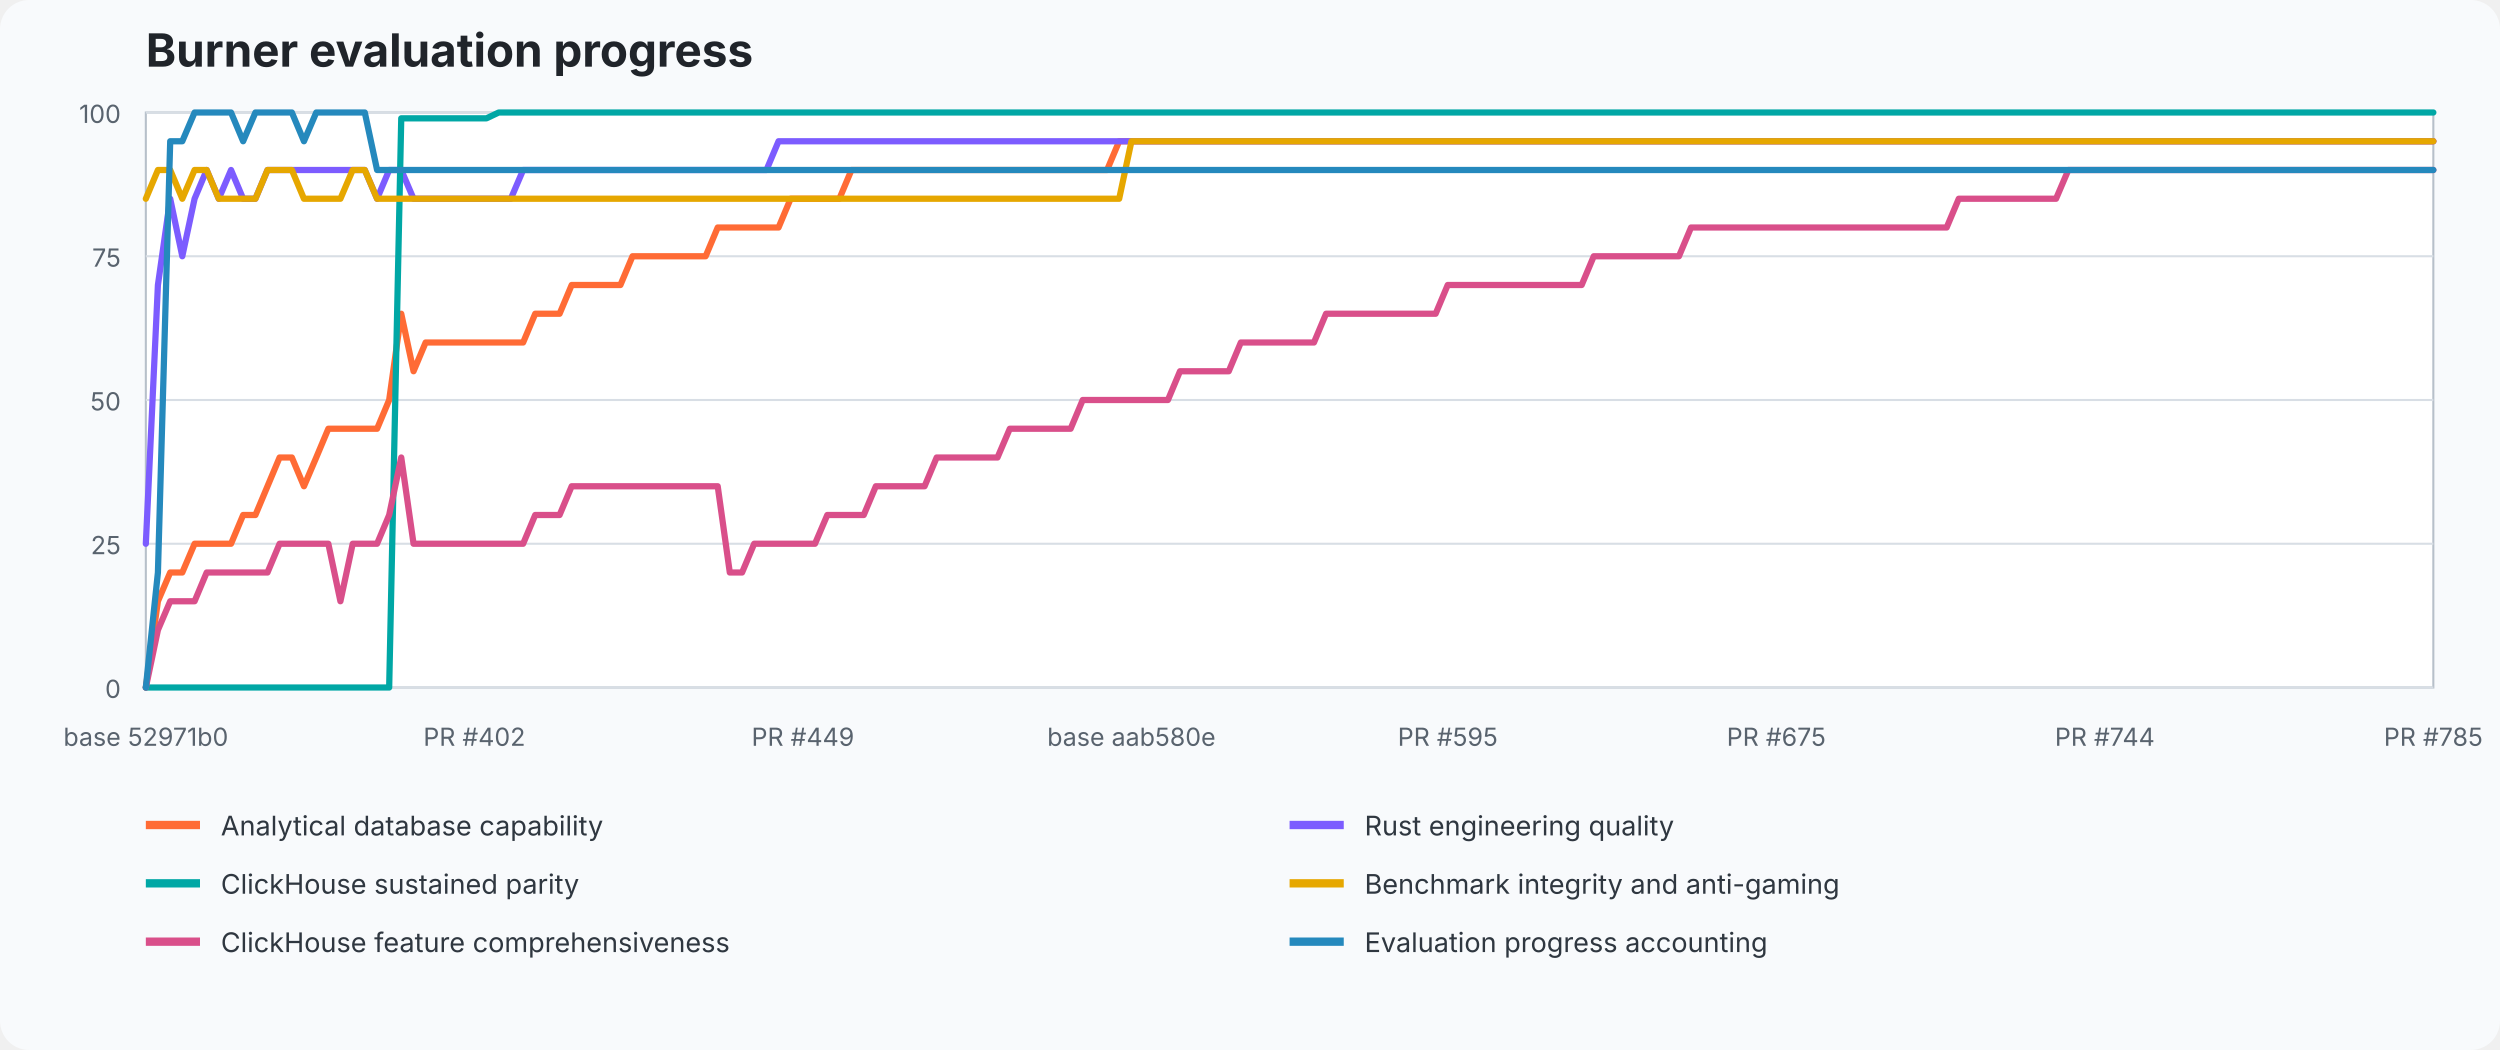
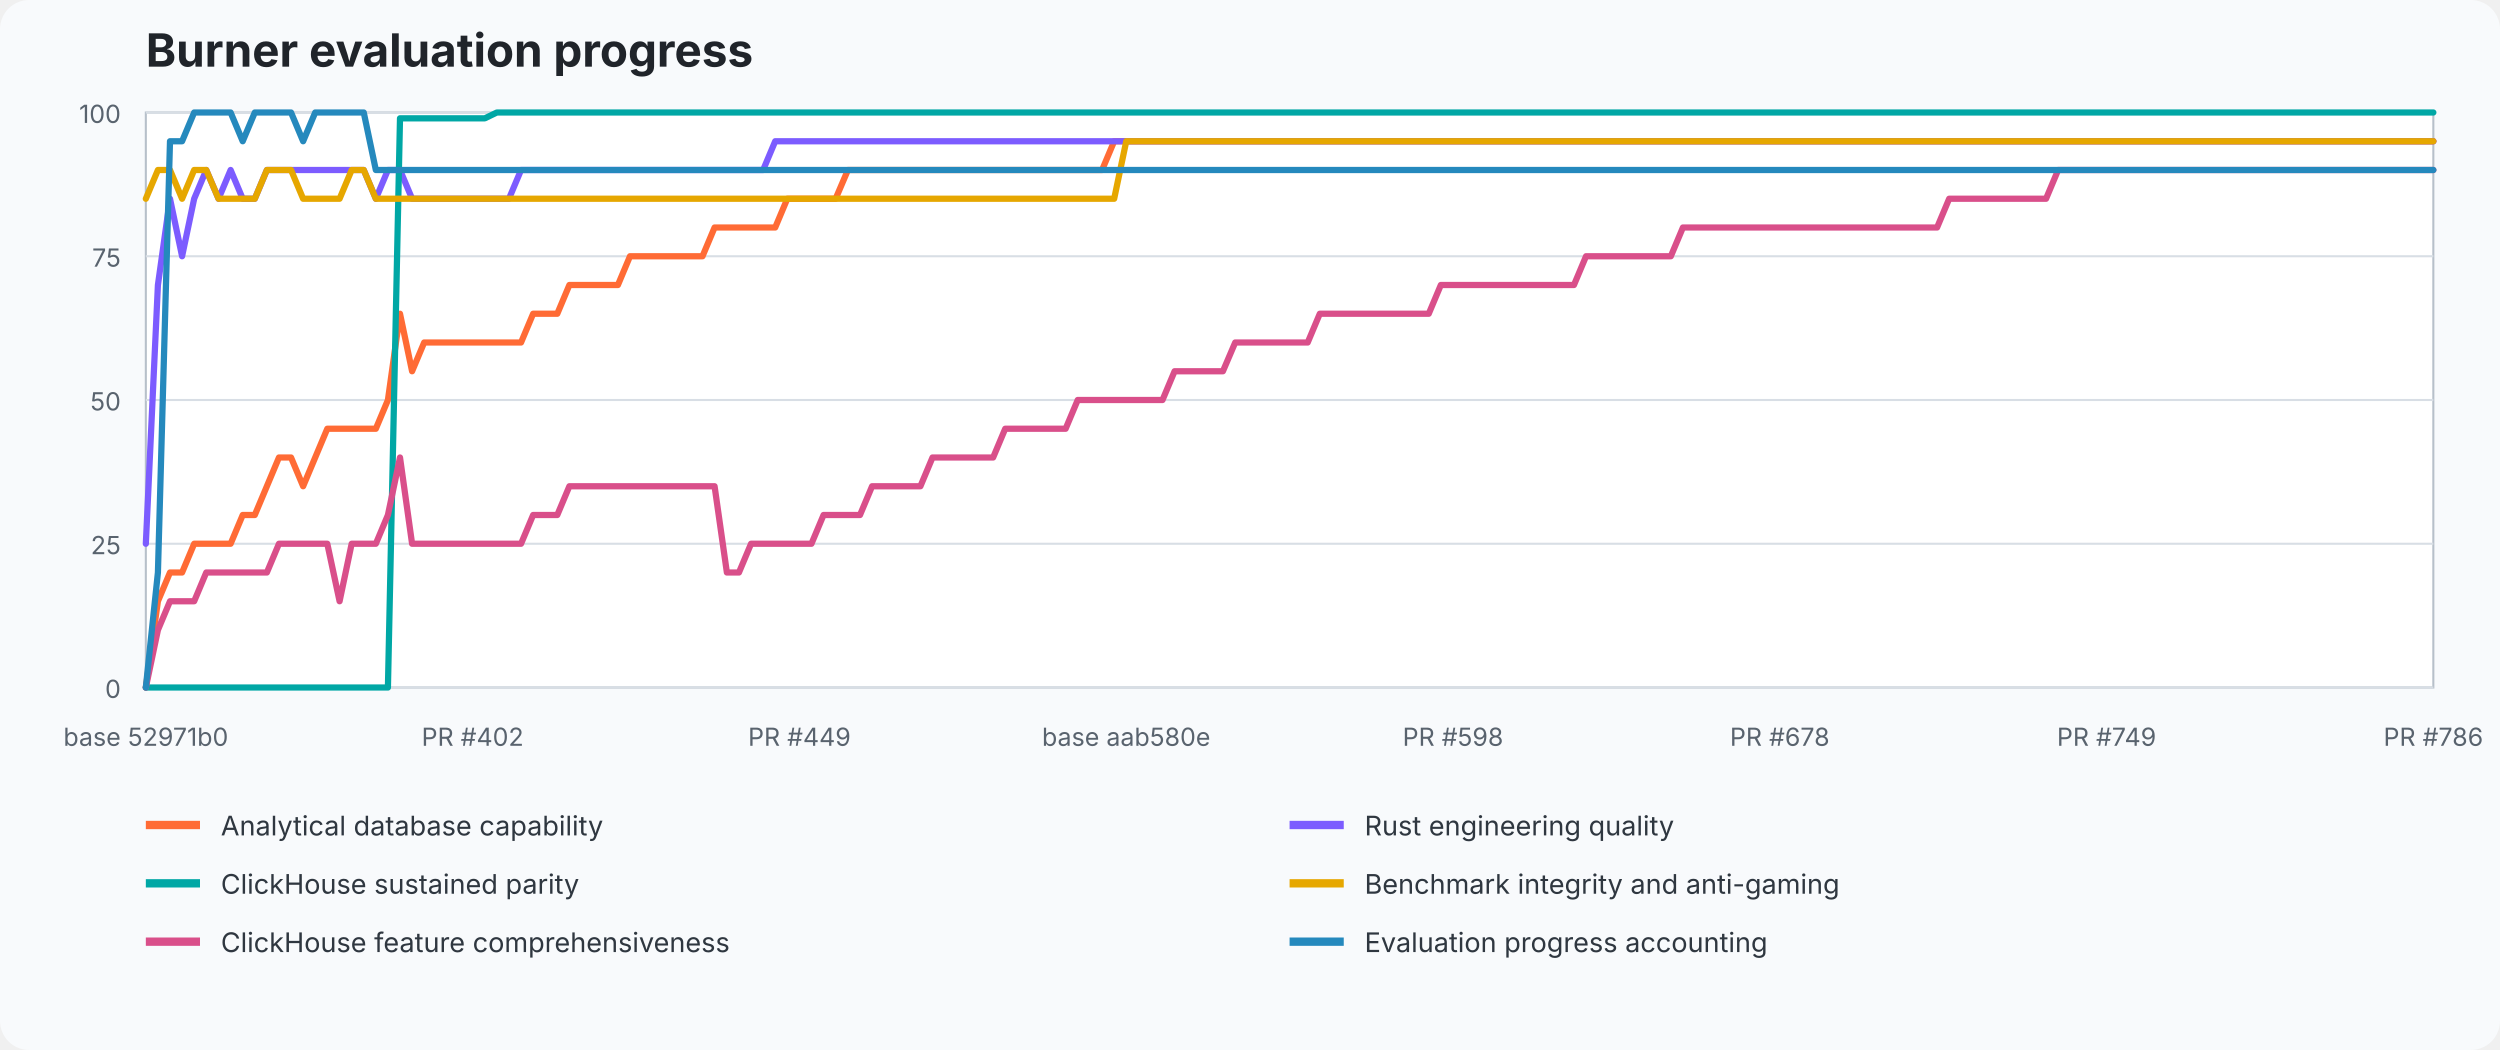
<svg xmlns="http://www.w3.org/2000/svg" width="1200" height="504" viewBox="0 0 1200 504" role="img" aria-labelledby="title desc">
  <style>text{font-family:ui-sans-serif,system-ui,-apple-system,BlinkMacSystemFont,"Segoe UI",sans-serif}.title{font-size:22px;font-weight:700;fill:#20242a}.axis{font-size:12px;fill:#59636e}.legend{font-size:13px;fill:#2f3740}.grid{stroke:#d8dee5;stroke-width:1}.plot{fill:#fff;stroke:#b7c0ca}</style>
  <rect width="100%" height="100%" fill="#f8fafc" rx="14" />
  <text x="70" y="32" class="title">Burner evaluation progress</text>
  <rect x="70" y="54" width="1098" height="276" class="plot" />
  <line x1="70" y1="330" x2="1168" y2="330" class="grid" />
  <text x="58" y="335" text-anchor="end" class="axis">0</text>
  <line x1="70" y1="261" x2="1168" y2="261" class="grid" />
  <text x="58" y="266" text-anchor="end" class="axis">25</text>
  <line x1="70" y1="192" x2="1168" y2="192" class="grid" />
  <text x="58" y="197" text-anchor="end" class="axis">50</text>
  <line x1="70" y1="123" x2="1168" y2="123" class="grid" />
  <text x="58" y="128" text-anchor="end" class="axis">75</text>
  <line x1="70" y1="54" x2="1168" y2="54" class="grid" />
  <text x="58" y="59" text-anchor="end" class="axis">100</text>
-   <polyline points="70.0,330.0 75.8,288.6 81.7,274.8 87.5,274.8 93.4,261.0 99.2,261.0 105.0,261.0 110.9,261.0 116.7,247.2 122.6,247.2 128.4,233.4 134.2,219.6 140.1,219.6 145.9,233.4 151.8,219.6 157.6,205.8 163.4,205.8 169.3,205.8 175.1,205.8 181.0,205.8 186.8,192.0 192.6,150.6 198.5,178.2 204.3,164.4 210.2,164.4 216.0,164.4 221.9,164.4 227.7,164.4 233.5,164.4 239.4,164.4 245.2,164.4 251.1,164.4 256.9,150.6 262.7,150.6 268.6,150.6 274.4,136.8 280.3,136.8 286.1,136.8 291.9,136.8 297.8,136.8 303.6,123.0 309.5,123.0 315.3,123.0 321.1,123.0 327.0,123.0 332.8,123.0 338.7,123.0 344.5,109.2 350.3,109.2 356.2,109.2 362.0,109.2 367.9,109.2 373.7,109.2 379.5,95.4 385.4,95.4 391.2,95.4 397.1,95.4 402.9,95.4 408.7,81.6 414.6,81.6 420.4,81.6 426.3,81.6 432.1,81.6 437.9,81.6 443.8,81.6 449.6,81.6 455.5,81.6 461.3,81.6 467.1,81.6 473.0,81.6 478.8,81.6 484.7,81.6 490.5,81.6 496.4,81.6 502.2,81.6 508.0,81.6 513.9,81.6 519.7,81.6 525.6,81.6 531.4,81.6 537.2,67.8 543.1,67.8 548.9,67.8 554.8,67.8 560.6,67.8 566.4,67.8 572.3,67.8 578.1,67.8 584.0,67.8 589.8,67.8 595.6,67.8 601.5,67.8 607.3,67.8 613.2,67.8 619.0,67.8 624.8,67.8 630.7,67.8 636.5,67.8 642.4,67.8 648.2,67.8 654.0,67.8 659.9,67.8 665.7,67.8 671.6,67.8 677.4,67.8 683.2,67.8 689.1,67.8 694.9,67.8 700.8,67.8 706.6,67.8 712.4,67.8 718.3,67.8 724.1,67.8 730.0,67.8 735.8,67.8 741.6,67.8 747.5,67.8 753.3,67.8 759.2,67.8 765.0,67.8 770.9,67.8 776.7,67.8 782.5,67.8 788.4,67.8 794.2,67.8 800.1,67.8 805.9,67.8 811.7,67.8 817.6,67.8 823.4,67.8 829.3,67.8 835.1,67.8 840.9,67.8 846.8,67.8 852.6,67.8 858.5,67.8 864.3,67.8 870.1,67.8 876.0,67.8 881.8,67.8 887.7,67.8 893.5,67.8 899.3,67.8 905.2,67.8 911.0,67.8 916.9,67.8 922.7,67.8 928.5,67.8 934.4,67.8 940.2,67.8 946.1,67.8 951.9,67.8 957.7,67.8 963.6,67.8 969.4,67.8 975.3,67.8 981.1,67.8 986.9,67.8 992.8,67.8 998.6,67.8 1004.5,67.8 1010.3,67.8 1016.1,67.8 1022.0,67.8 1027.8,67.8 1033.7,67.8 1039.5,67.8 1045.4,67.8 1051.2,67.8 1057.0,67.8 1062.9,67.8 1068.7,67.8 1074.6,67.8 1080.4,67.8 1086.2,67.8 1092.1,67.8 1097.9,67.8 1103.8,67.8 1109.6,67.8 1115.4,67.8 1121.3,67.8 1127.1,67.8 1133.0,67.8 1138.8,67.8 1144.6,67.8 1150.5,67.8 1156.3,67.8 1162.2,67.8 1168.0,67.8" fill="none" stroke="#ff6b35" stroke-width="3" stroke-linejoin="round" stroke-linecap="round" />
-   <polyline points="70.0,261.0 75.8,136.8 81.7,95.4 87.5,123.0 93.4,95.4 99.2,81.6 105.0,95.4 110.9,81.6 116.7,95.4 122.6,95.4 128.4,81.6 134.2,81.6 140.1,81.6 145.9,81.6 151.8,81.6 157.6,81.6 163.4,81.6 169.3,81.6 175.1,81.6 181.0,95.4 186.8,81.6 192.6,81.6 198.5,95.4 204.3,95.4 210.2,95.4 216.0,95.4 221.9,95.4 227.7,95.4 233.5,95.4 239.4,95.4 245.2,95.4 251.1,81.6 256.9,81.6 262.7,81.6 268.6,81.6 274.4,81.6 280.3,81.6 286.1,81.6 291.9,81.6 297.8,81.6 303.6,81.6 309.5,81.6 315.3,81.6 321.1,81.6 327.0,81.6 332.8,81.6 338.7,81.6 344.5,81.6 350.3,81.6 356.2,81.6 362.0,81.6 367.9,81.6 373.7,67.8 379.5,67.8 385.4,67.8 391.2,67.8 397.1,67.8 402.9,67.8 408.7,67.8 414.6,67.8 420.4,67.8 426.3,67.8 432.1,67.8 437.9,67.8 443.8,67.8 449.6,67.8 455.5,67.8 461.3,67.8 467.1,67.8 473.0,67.8 478.8,67.8 484.7,67.8 490.5,67.8 496.4,67.8 502.2,67.8 508.0,67.8 513.9,67.8 519.7,67.8 525.6,67.8 531.4,67.8 537.2,67.8 543.1,67.8 548.9,67.8 554.8,67.8 560.6,67.8 566.4,67.8 572.3,67.8 578.1,67.8 584.0,67.8 589.8,67.8 595.6,67.8 601.5,67.8 607.3,67.8 613.2,67.8 619.0,67.8 624.8,67.8 630.7,67.8 636.5,67.8 642.4,67.8 648.2,67.8 654.0,67.8 659.9,67.8 665.7,67.8 671.6,67.8 677.4,67.8 683.2,67.8 689.1,67.8 694.9,67.8 700.8,67.8 706.6,67.8 712.4,67.8 718.3,67.8 724.1,67.8 730.0,67.8 735.8,67.8 741.6,67.8 747.5,67.8 753.3,67.8 759.2,67.8 765.0,67.8 770.9,67.8 776.7,67.8 782.5,67.8 788.4,67.8 794.2,67.8 800.1,67.8 805.9,67.8 811.7,67.8 817.6,67.8 823.4,67.8 829.3,67.8 835.1,67.8 840.9,67.8 846.8,67.8 852.6,67.8 858.5,67.8 864.3,67.8 870.1,67.8 876.0,67.8 881.8,67.8 887.7,67.8 893.5,67.8 899.3,67.8 905.2,67.8 911.0,67.8 916.9,67.8 922.7,67.8 928.5,67.8 934.4,67.8 940.2,67.8 946.1,67.8 951.9,67.8 957.7,67.8 963.6,67.8 969.4,67.8 975.3,67.8 981.1,67.8 986.9,67.8 992.8,67.8 998.6,67.8 1004.5,67.8 1010.3,67.8 1016.1,67.8 1022.0,67.8 1027.8,67.8 1033.7,67.8 1039.5,67.8 1045.4,67.8 1051.2,67.8 1057.0,67.8 1062.9,67.8 1068.7,67.8 1074.6,67.8 1080.4,67.8 1086.2,67.8 1092.1,67.8 1097.9,67.8 1103.8,67.8 1109.6,67.8 1115.4,67.8 1121.3,67.8 1127.1,67.8 1133.0,67.8 1138.8,67.8 1144.6,67.8 1150.5,67.8 1156.3,67.8 1162.2,67.8 1168.0,67.8" fill="none" stroke="#7c5cff" stroke-width="3" stroke-linejoin="round" stroke-linecap="round" />
-   <polyline points="70.0,330.0 75.8,330.0 81.7,330.0 87.5,330.0 93.4,330.0 99.2,330.0 105.0,330.0 110.9,330.0 116.7,330.0 122.6,330.0 128.4,330.0 134.2,330.0 140.1,330.0 145.9,330.0 151.8,330.0 157.6,330.0 163.4,330.0 169.3,330.0 175.1,330.0 181.0,330.0 186.8,330.0 192.6,56.8 198.5,56.8 204.3,56.8 210.2,56.8 216.0,56.8 221.9,56.8 227.7,56.8 233.5,56.8 239.4,54.0 245.2,54.0 251.1,54.0 256.9,54.0 262.7,54.0 268.6,54.0 274.4,54.0 280.3,54.0 286.1,54.0 291.9,54.0 297.8,54.0 303.6,54.0 309.5,54.0 315.3,54.0 321.1,54.0 327.0,54.0 332.8,54.0 338.7,54.0 344.5,54.0 350.3,54.0 356.2,54.0 362.0,54.0 367.9,54.0 373.7,54.0 379.5,54.0 385.4,54.0 391.2,54.0 397.1,54.0 402.9,54.0 408.7,54.0 414.6,54.0 420.4,54.0 426.3,54.0 432.1,54.0 437.9,54.0 443.8,54.0 449.6,54.0 455.5,54.0 461.3,54.0 467.1,54.0 473.0,54.0 478.8,54.0 484.7,54.0 490.5,54.0 496.4,54.0 502.2,54.0 508.0,54.0 513.9,54.0 519.7,54.0 525.6,54.0 531.4,54.0 537.2,54.0 543.1,54.0 548.9,54.0 554.8,54.0 560.6,54.0 566.4,54.0 572.3,54.0 578.1,54.0 584.0,54.0 589.8,54.0 595.6,54.0 601.5,54.0 607.3,54.0 613.2,54.0 619.0,54.0 624.8,54.0 630.7,54.0 636.5,54.0 642.4,54.0 648.2,54.0 654.0,54.0 659.9,54.0 665.7,54.0 671.6,54.0 677.4,54.0 683.2,54.0 689.1,54.0 694.9,54.0 700.8,54.0 706.6,54.0 712.4,54.0 718.3,54.0 724.1,54.0 730.0,54.0 735.8,54.0 741.6,54.0 747.5,54.0 753.3,54.0 759.2,54.0 765.0,54.0 770.9,54.0 776.7,54.0 782.5,54.0 788.4,54.0 794.2,54.0 800.1,54.0 805.9,54.0 811.7,54.0 817.6,54.0 823.4,54.0 829.3,54.0 835.1,54.0 840.9,54.0 846.8,54.0 852.6,54.0 858.5,54.0 864.3,54.0 870.1,54.0 876.0,54.0 881.8,54.0 887.7,54.0 893.5,54.0 899.3,54.0 905.2,54.0 911.0,54.0 916.9,54.0 922.7,54.0 928.5,54.0 934.4,54.0 940.2,54.0 946.1,54.0 951.9,54.0 957.7,54.0 963.6,54.0 969.4,54.0 975.3,54.0 981.1,54.0 986.9,54.0 992.8,54.0 998.6,54.0 1004.5,54.0 1010.3,54.0 1016.1,54.0 1022.0,54.0 1027.8,54.0 1033.7,54.0 1039.5,54.0 1045.4,54.0 1051.2,54.0 1057.0,54.0 1062.9,54.0 1068.7,54.0 1074.6,54.0 1080.4,54.0 1086.2,54.0 1092.1,54.0 1097.9,54.0 1103.8,54.0 1109.6,54.0 1115.4,54.0 1121.3,54.0 1127.1,54.0 1133.0,54.0 1138.8,54.0 1144.6,54.0 1150.5,54.0 1156.3,54.0 1162.2,54.0 1168.0,54.0" fill="none" stroke="#00a7a5" stroke-width="3" stroke-linejoin="round" stroke-linecap="round" />
-   <polyline points="70.0,95.4 75.8,81.6 81.7,81.6 87.5,95.4 93.4,81.6 99.2,81.6 105.0,95.4 110.9,95.4 116.7,95.4 122.6,95.4 128.4,81.6 134.2,81.6 140.1,81.6 145.9,95.4 151.8,95.4 157.6,95.4 163.4,95.4 169.3,81.6 175.1,81.6 181.0,95.4 186.8,95.4 192.6,95.4 198.5,95.4 204.3,95.4 210.2,95.4 216.0,95.4 221.9,95.4 227.7,95.4 233.5,95.4 239.4,95.4 245.2,95.4 251.1,95.4 256.9,95.4 262.7,95.4 268.6,95.4 274.4,95.4 280.3,95.4 286.1,95.4 291.9,95.4 297.8,95.4 303.6,95.4 309.5,95.4 315.3,95.4 321.1,95.4 327.0,95.4 332.8,95.4 338.7,95.4 344.5,95.4 350.3,95.4 356.2,95.4 362.0,95.4 367.9,95.4 373.7,95.4 379.5,95.4 385.4,95.4 391.2,95.4 397.1,95.4 402.9,95.4 408.7,95.4 414.6,95.4 420.4,95.4 426.3,95.4 432.1,95.4 437.9,95.4 443.8,95.4 449.6,95.4 455.5,95.4 461.3,95.4 467.1,95.4 473.0,95.4 478.8,95.4 484.7,95.4 490.5,95.4 496.4,95.4 502.2,95.4 508.0,95.4 513.9,95.4 519.7,95.4 525.6,95.4 531.4,95.4 537.2,95.4 543.1,67.8 548.9,67.8 554.8,67.8 560.6,67.8 566.4,67.8 572.3,67.8 578.1,67.8 584.0,67.8 589.8,67.8 595.6,67.8 601.5,67.8 607.3,67.8 613.2,67.8 619.0,67.8 624.8,67.8 630.7,67.8 636.5,67.8 642.4,67.8 648.2,67.8 654.0,67.8 659.9,67.8 665.7,67.8 671.6,67.8 677.4,67.8 683.2,67.8 689.1,67.8 694.9,67.8 700.8,67.8 706.6,67.8 712.4,67.8 718.3,67.8 724.1,67.8 730.0,67.8 735.8,67.8 741.6,67.8 747.5,67.8 753.3,67.8 759.2,67.8 765.0,67.8 770.9,67.8 776.7,67.8 782.5,67.8 788.4,67.8 794.2,67.8 800.1,67.8 805.9,67.8 811.7,67.8 817.6,67.8 823.4,67.8 829.3,67.8 835.1,67.8 840.9,67.8 846.8,67.8 852.6,67.8 858.5,67.8 864.3,67.8 870.1,67.8 876.0,67.8 881.8,67.8 887.7,67.8 893.5,67.8 899.3,67.8 905.2,67.8 911.0,67.8 916.9,67.8 922.7,67.8 928.5,67.8 934.4,67.8 940.2,67.8 946.1,67.8 951.9,67.8 957.7,67.8 963.6,67.8 969.4,67.8 975.3,67.8 981.1,67.8 986.9,67.8 992.8,67.8 998.6,67.8 1004.5,67.8 1010.3,67.8 1016.1,67.8 1022.0,67.8 1027.8,67.8 1033.7,67.8 1039.5,67.8 1045.4,67.8 1051.2,67.8 1057.0,67.8 1062.9,67.8 1068.7,67.8 1074.6,67.8 1080.4,67.8 1086.2,67.8 1092.1,67.8 1097.9,67.8 1103.8,67.8 1109.6,67.8 1115.4,67.8 1121.3,67.8 1127.1,67.8 1133.0,67.8 1138.8,67.8 1144.6,67.8 1150.5,67.8 1156.3,67.8 1162.2,67.8 1168.0,67.8" fill="none" stroke="#e6a700" stroke-width="3" stroke-linejoin="round" stroke-linecap="round" />
-   <polyline points="70.0,330.0 75.8,302.4 81.7,288.6 87.5,288.6 93.4,288.6 99.2,274.8 105.0,274.8 110.9,274.8 116.7,274.8 122.6,274.8 128.4,274.8 134.2,261.0 140.1,261.0 145.9,261.0 151.8,261.0 157.6,261.0 163.4,288.6 169.3,261.0 175.1,261.0 181.0,261.0 186.8,247.2 192.6,219.6 198.5,261.0 204.3,261.0 210.2,261.0 216.0,261.0 221.9,261.0 227.7,261.0 233.5,261.0 239.4,261.0 245.2,261.0 251.1,261.0 256.9,247.2 262.7,247.2 268.6,247.2 274.4,233.4 280.3,233.4 286.1,233.4 291.9,233.4 297.8,233.4 303.6,233.4 309.5,233.4 315.3,233.4 321.1,233.4 327.0,233.4 332.8,233.4 338.7,233.4 344.5,233.4 350.3,274.8 356.2,274.8 362.0,261.0 367.9,261.0 373.7,261.0 379.5,261.0 385.4,261.0 391.2,261.0 397.1,247.2 402.9,247.2 408.7,247.2 414.6,247.2 420.4,233.4 426.3,233.4 432.1,233.4 437.9,233.4 443.8,233.4 449.6,219.6 455.5,219.6 461.3,219.6 467.1,219.6 473.0,219.6 478.8,219.6 484.7,205.8 490.5,205.8 496.4,205.8 502.2,205.8 508.0,205.8 513.9,205.8 519.7,192.0 525.6,192.0 531.4,192.0 537.2,192.0 543.1,192.0 548.9,192.0 554.8,192.0 560.6,192.0 566.4,178.2 572.3,178.2 578.1,178.2 584.0,178.2 589.8,178.2 595.6,164.4 601.5,164.4 607.3,164.4 613.2,164.4 619.0,164.4 624.8,164.4 630.7,164.4 636.5,150.6 642.4,150.6 648.2,150.6 654.0,150.6 659.9,150.6 665.7,150.6 671.6,150.6 677.4,150.6 683.2,150.6 689.1,150.6 694.9,136.8 700.8,136.8 706.6,136.8 712.4,136.8 718.3,136.8 724.1,136.8 730.0,136.8 735.8,136.8 741.6,136.8 747.5,136.8 753.3,136.8 759.2,136.8 765.0,123.0 770.9,123.0 776.7,123.0 782.5,123.0 788.4,123.0 794.2,123.0 800.1,123.0 805.9,123.0 811.7,109.2 817.6,109.2 823.4,109.2 829.3,109.2 835.1,109.2 840.9,109.2 846.8,109.2 852.6,109.2 858.5,109.2 864.3,109.2 870.1,109.2 876.0,109.2 881.8,109.2 887.7,109.2 893.5,109.2 899.3,109.2 905.2,109.2 911.0,109.2 916.9,109.2 922.7,109.2 928.5,109.2 934.4,109.2 940.2,95.4 946.1,95.4 951.9,95.4 957.7,95.4 963.6,95.4 969.4,95.4 975.3,95.4 981.1,95.4 986.9,95.4 992.8,81.6 998.6,81.6 1004.5,81.6 1010.3,81.6 1016.1,81.6 1022.0,81.6 1027.8,81.6 1033.7,81.6 1039.5,81.6 1045.4,81.6 1051.2,81.6 1057.0,81.6 1062.9,81.6 1068.7,81.6 1074.6,81.6 1080.4,81.6 1086.2,81.6 1092.1,81.6 1097.9,81.6 1103.8,81.6 1109.6,81.6 1115.4,81.6 1121.3,81.6 1127.1,81.6 1133.0,81.6 1138.8,81.6 1144.6,81.6 1150.5,81.6 1156.3,81.6 1162.2,81.6 1168.0,81.6" fill="none" stroke="#d94f8a" stroke-width="3" stroke-linejoin="round" stroke-linecap="round" />
-   <polyline points="70.0,330.0 75.8,274.8 81.7,67.8 87.5,67.8 93.4,54.0 99.2,54.0 105.0,54.0 110.9,54.0 116.7,67.8 122.6,54.0 128.4,54.0 134.2,54.0 140.1,54.0 145.9,67.8 151.8,54.0 157.6,54.0 163.4,54.0 169.3,54.0 175.1,54.0 181.0,81.6 186.8,81.6 192.6,81.6 198.5,81.6 204.3,81.6 210.2,81.6 216.0,81.6 221.9,81.6 227.7,81.6 233.5,81.6 239.4,81.6 245.2,81.6 251.1,81.6 256.9,81.6 262.7,81.6 268.6,81.6 274.4,81.6 280.3,81.6 286.1,81.6 291.9,81.6 297.8,81.6 303.6,81.6 309.5,81.6 315.3,81.6 321.1,81.6 327.0,81.6 332.8,81.6 338.7,81.6 344.5,81.6 350.3,81.6 356.2,81.6 362.0,81.6 367.9,81.6 373.7,81.6 379.5,81.6 385.4,81.6 391.2,81.6 397.1,81.6 402.9,81.6 408.7,81.6 414.6,81.6 420.4,81.6 426.3,81.6 432.1,81.6 437.9,81.6 443.8,81.6 449.6,81.6 455.5,81.6 461.3,81.6 467.1,81.6 473.0,81.6 478.8,81.6 484.7,81.6 490.5,81.6 496.4,81.6 502.2,81.6 508.0,81.6 513.9,81.6 519.7,81.6 525.6,81.6 531.4,81.6 537.2,81.6 543.1,81.6 548.9,81.6 554.8,81.6 560.6,81.6 566.4,81.6 572.3,81.6 578.1,81.6 584.0,81.6 589.8,81.6 595.6,81.6 601.5,81.6 607.3,81.6 613.2,81.6 619.0,81.6 624.8,81.6 630.7,81.6 636.5,81.6 642.4,81.6 648.2,81.6 654.0,81.6 659.9,81.6 665.7,81.6 671.6,81.6 677.4,81.6 683.2,81.6 689.1,81.6 694.9,81.6 700.8,81.6 706.6,81.6 712.4,81.6 718.3,81.6 724.1,81.6 730.0,81.6 735.8,81.6 741.6,81.6 747.5,81.6 753.3,81.6 759.2,81.6 765.0,81.6 770.9,81.6 776.7,81.6 782.5,81.6 788.4,81.6 794.2,81.6 800.1,81.6 805.9,81.6 811.7,81.6 817.6,81.6 823.4,81.6 829.3,81.6 835.1,81.6 840.9,81.6 846.8,81.6 852.6,81.6 858.5,81.6 864.3,81.6 870.1,81.6 876.0,81.6 881.8,81.6 887.7,81.6 893.5,81.6 899.3,81.6 905.2,81.6 911.0,81.6 916.9,81.6 922.7,81.6 928.5,81.6 934.4,81.6 940.2,81.6 946.1,81.6 951.9,81.6 957.7,81.6 963.6,81.6 969.4,81.6 975.3,81.6 981.1,81.6 986.9,81.6 992.8,81.6 998.6,81.6 1004.5,81.6 1010.3,81.6 1016.1,81.6 1022.0,81.6 1027.8,81.6 1033.7,81.6 1039.5,81.6 1045.4,81.6 1051.2,81.6 1057.0,81.6 1062.9,81.6 1068.7,81.6 1074.6,81.6 1080.4,81.6 1086.2,81.6 1092.1,81.6 1097.9,81.6 1103.8,81.6 1109.6,81.6 1115.4,81.6 1121.3,81.6 1127.1,81.6 1133.0,81.6 1138.8,81.6 1144.6,81.6 1150.5,81.6 1156.3,81.6 1162.2,81.6 1168.0,81.6" fill="none" stroke="#2589bd" stroke-width="3" stroke-linejoin="round" stroke-linecap="round" />
+   <polyline points="70.0,330.0 75.8,288.6 81.6,274.8 87.4,274.8 93.2,261.0 99.0,261.0 104.9,261.0 110.7,261.0 116.5,247.2 122.3,247.2 128.1,233.4 133.9,219.6 139.7,219.6 145.5,233.4 151.3,219.6 157.1,205.8 163.0,205.8 168.8,205.8 174.6,205.8 180.4,205.8 186.2,192.0 192.0,150.6 197.8,178.2 203.6,164.4 209.4,164.4 215.2,164.4 221.0,164.4 226.9,164.4 232.7,164.4 238.5,164.4 244.3,164.4 250.1,164.4 255.9,150.6 261.7,150.6 267.5,150.6 273.3,136.8 279.1,136.8 285.0,136.8 290.8,136.8 296.6,136.8 302.4,123.0 308.2,123.0 314.0,123.0 319.8,123.0 325.6,123.0 331.4,123.0 337.2,123.0 343.0,109.2 348.9,109.2 354.7,109.2 360.5,109.2 366.3,109.2 372.1,109.2 377.9,95.4 383.7,95.4 389.5,95.4 395.3,95.4 401.1,95.4 407.0,81.6 412.8,81.6 418.6,81.6 424.4,81.6 430.2,81.6 436.0,81.6 441.8,81.6 447.6,81.6 453.4,81.6 459.2,81.6 465.0,81.6 470.9,81.6 476.7,81.6 482.5,81.6 488.3,81.6 494.1,81.6 499.9,81.6 505.7,81.6 511.5,81.6 517.3,81.6 523.1,81.6 529.0,81.6 534.8,67.8 540.6,67.8 546.4,67.8 552.2,67.8 558.0,67.8 563.8,67.8 569.6,67.8 575.4,67.8 581.2,67.8 587.0,67.8 592.9,67.8 598.7,67.8 604.5,67.8 610.3,67.8 616.1,67.8 621.9,67.8 627.7,67.8 633.5,67.8 639.3,67.8 645.1,67.8 651.0,67.8 656.8,67.8 662.6,67.8 668.4,67.8 674.2,67.8 680.0,67.8 685.8,67.8 691.6,67.8 697.4,67.8 703.2,67.8 709.0,67.8 714.9,67.8 720.7,67.8 726.5,67.8 732.3,67.8 738.1,67.8 743.9,67.8 749.7,67.8 755.5,67.8 761.3,67.8 767.1,67.8 773.0,67.8 778.8,67.8 784.6,67.8 790.4,67.8 796.2,67.8 802.0,67.8 807.8,67.8 813.6,67.8 819.4,67.8 825.2,67.8 831.0,67.8 836.9,67.8 842.7,67.8 848.5,67.8 854.3,67.8 860.1,67.8 865.9,67.8 871.7,67.8 877.5,67.8 883.3,67.8 889.1,67.8 895.0,67.8 900.8,67.8 906.6,67.8 912.4,67.8 918.2,67.8 924.0,67.8 929.8,67.8 935.6,67.8 941.4,67.8 947.2,67.8 953.0,67.8 958.9,67.8 964.7,67.8 970.5,67.8 976.3,67.8 982.1,67.8 987.9,67.8 993.7,67.8 999.5,67.8 1005.3,67.8 1011.1,67.8 1017.0,67.8 1022.8,67.8 1028.6,67.8 1034.4,67.8 1040.2,67.8 1046.0,67.8 1051.8,67.8 1057.6,67.8 1063.4,67.8 1069.2,67.8 1075.0,67.8 1080.9,67.8 1086.7,67.8 1092.5,67.8 1098.3,67.8 1104.1,67.8 1109.9,67.8 1115.7,67.8 1121.5,67.8 1127.3,67.8 1133.1,67.8 1139.0,67.8 1144.8,67.8 1150.6,67.8 1156.4,67.8 1162.2,67.8 1168.0,67.8" fill="none" stroke="#ff6b35" stroke-width="3" stroke-linejoin="round" stroke-linecap="round" />
+   <polyline points="70.0,261.0 75.8,136.8 81.6,95.4 87.4,123.0 93.2,95.4 99.0,81.6 104.9,95.4 110.7,81.6 116.5,95.4 122.3,95.4 128.1,81.6 133.9,81.6 139.7,81.6 145.5,81.6 151.3,81.6 157.1,81.6 163.0,81.6 168.8,81.6 174.6,81.6 180.4,95.4 186.2,81.6 192.0,81.6 197.8,95.4 203.6,95.4 209.4,95.4 215.2,95.4 221.0,95.4 226.9,95.4 232.7,95.4 238.5,95.4 244.3,95.4 250.1,81.6 255.9,81.6 261.7,81.6 267.5,81.6 273.3,81.6 279.1,81.6 285.0,81.6 290.8,81.6 296.6,81.6 302.4,81.6 308.2,81.6 314.0,81.6 319.8,81.6 325.6,81.6 331.4,81.6 337.2,81.6 343.0,81.6 348.9,81.6 354.7,81.6 360.5,81.6 366.3,81.6 372.1,67.8 377.9,67.8 383.7,67.8 389.5,67.8 395.3,67.8 401.1,67.8 407.0,67.8 412.8,67.8 418.6,67.8 424.4,67.8 430.2,67.8 436.0,67.8 441.8,67.8 447.6,67.8 453.4,67.8 459.2,67.8 465.0,67.8 470.9,67.8 476.7,67.8 482.5,67.8 488.3,67.8 494.1,67.8 499.9,67.8 505.7,67.8 511.5,67.8 517.3,67.8 523.1,67.8 529.0,67.8 534.8,67.8 540.6,67.8 546.4,67.8 552.2,67.8 558.0,67.8 563.8,67.8 569.6,67.8 575.4,67.8 581.2,67.8 587.0,67.8 592.9,67.8 598.7,67.8 604.5,67.8 610.3,67.8 616.1,67.8 621.9,67.8 627.7,67.8 633.5,67.8 639.3,67.8 645.1,67.8 651.0,67.8 656.8,67.8 662.6,67.8 668.4,67.8 674.2,67.8 680.0,67.8 685.8,67.8 691.6,67.8 697.4,67.8 703.2,67.8 709.0,67.8 714.9,67.8 720.7,67.8 726.5,67.8 732.3,67.8 738.1,67.8 743.9,67.8 749.7,67.8 755.5,67.8 761.3,67.8 767.1,67.8 773.0,67.8 778.8,67.8 784.6,67.8 790.4,67.8 796.2,67.8 802.0,67.8 807.8,67.8 813.6,67.8 819.4,67.8 825.2,67.8 831.0,67.8 836.9,67.8 842.7,67.8 848.5,67.8 854.3,67.8 860.1,67.8 865.9,67.8 871.7,67.8 877.5,67.8 883.3,67.8 889.1,67.8 895.0,67.8 900.8,67.8 906.6,67.8 912.4,67.8 918.2,67.8 924.0,67.8 929.8,67.8 935.6,67.8 941.4,67.8 947.2,67.8 953.0,67.8 958.9,67.8 964.7,67.8 970.5,67.8 976.3,67.8 982.1,67.8 987.9,67.8 993.7,67.8 999.5,67.8 1005.3,67.8 1011.1,67.8 1017.0,67.8 1022.8,67.8 1028.6,67.8 1034.4,67.8 1040.2,67.8 1046.0,67.8 1051.8,67.8 1057.6,67.8 1063.4,67.8 1069.2,67.8 1075.0,67.8 1080.9,67.8 1086.7,67.8 1092.5,67.8 1098.3,67.8 1104.1,67.8 1109.9,67.8 1115.7,67.8 1121.5,67.8 1127.3,67.8 1133.1,67.8 1139.0,67.8 1144.8,67.8 1150.6,67.8 1156.4,67.8 1162.2,67.8 1168.0,67.8" fill="none" stroke="#7c5cff" stroke-width="3" stroke-linejoin="round" stroke-linecap="round" />
+   <polyline points="70.0,330.0 75.8,330.0 81.6,330.0 87.4,330.0 93.2,330.0 99.0,330.0 104.9,330.0 110.7,330.0 116.5,330.0 122.3,330.0 128.1,330.0 133.9,330.0 139.7,330.0 145.5,330.0 151.3,330.0 157.1,330.0 163.0,330.0 168.8,330.0 174.6,330.0 180.4,330.0 186.2,330.0 192.0,56.8 197.8,56.8 203.6,56.8 209.4,56.8 215.2,56.8 221.0,56.8 226.9,56.8 232.7,56.8 238.5,54.0 244.3,54.0 250.1,54.0 255.9,54.0 261.7,54.0 267.5,54.0 273.3,54.0 279.1,54.0 285.0,54.0 290.8,54.0 296.6,54.0 302.4,54.0 308.2,54.0 314.0,54.0 319.8,54.0 325.6,54.0 331.4,54.0 337.2,54.0 343.0,54.0 348.9,54.0 354.7,54.0 360.5,54.0 366.3,54.0 372.1,54.0 377.9,54.0 383.7,54.0 389.5,54.0 395.3,54.0 401.1,54.0 407.0,54.0 412.8,54.0 418.6,54.0 424.4,54.0 430.2,54.0 436.0,54.0 441.8,54.0 447.6,54.0 453.4,54.0 459.2,54.0 465.0,54.0 470.9,54.0 476.7,54.0 482.5,54.0 488.3,54.0 494.1,54.0 499.9,54.0 505.7,54.0 511.5,54.0 517.3,54.0 523.1,54.0 529.0,54.0 534.8,54.0 540.6,54.0 546.4,54.0 552.2,54.0 558.0,54.0 563.8,54.0 569.6,54.0 575.4,54.0 581.2,54.0 587.0,54.0 592.9,54.0 598.7,54.0 604.5,54.0 610.3,54.0 616.1,54.0 621.9,54.0 627.7,54.0 633.5,54.0 639.3,54.0 645.1,54.0 651.0,54.0 656.8,54.0 662.6,54.0 668.4,54.0 674.2,54.0 680.0,54.0 685.8,54.0 691.6,54.0 697.4,54.0 703.2,54.0 709.0,54.0 714.9,54.0 720.7,54.0 726.5,54.0 732.3,54.0 738.1,54.0 743.9,54.0 749.7,54.0 755.5,54.0 761.3,54.0 767.1,54.0 773.0,54.0 778.8,54.0 784.6,54.0 790.4,54.0 796.2,54.0 802.0,54.0 807.8,54.0 813.6,54.0 819.4,54.0 825.2,54.0 831.0,54.0 836.9,54.0 842.7,54.0 848.5,54.0 854.3,54.0 860.1,54.0 865.9,54.0 871.7,54.0 877.5,54.0 883.3,54.0 889.1,54.0 895.0,54.0 900.8,54.0 906.6,54.0 912.4,54.0 918.2,54.0 924.0,54.0 929.8,54.0 935.6,54.0 941.4,54.0 947.2,54.0 953.0,54.0 958.9,54.0 964.7,54.0 970.5,54.0 976.3,54.0 982.1,54.0 987.9,54.0 993.7,54.0 999.5,54.0 1005.3,54.0 1011.1,54.0 1017.0,54.0 1022.8,54.0 1028.6,54.0 1034.4,54.0 1040.2,54.0 1046.0,54.0 1051.8,54.0 1057.6,54.0 1063.4,54.0 1069.2,54.0 1075.0,54.0 1080.9,54.0 1086.7,54.0 1092.5,54.0 1098.3,54.0 1104.1,54.0 1109.9,54.0 1115.7,54.0 1121.5,54.0 1127.3,54.0 1133.1,54.0 1139.0,54.0 1144.8,54.0 1150.6,54.0 1156.4,54.0 1162.2,54.0 1168.0,54.0" fill="none" stroke="#00a7a5" stroke-width="3" stroke-linejoin="round" stroke-linecap="round" />
+   <polyline points="70.0,95.4 75.8,81.6 81.6,81.6 87.4,95.4 93.2,81.6 99.0,81.6 104.9,95.4 110.7,95.4 116.5,95.4 122.3,95.4 128.1,81.6 133.9,81.6 139.7,81.6 145.5,95.4 151.3,95.4 157.1,95.4 163.0,95.4 168.8,81.6 174.6,81.6 180.4,95.4 186.2,95.4 192.0,95.4 197.8,95.4 203.6,95.4 209.4,95.4 215.2,95.4 221.0,95.4 226.9,95.4 232.7,95.4 238.5,95.4 244.3,95.4 250.1,95.4 255.9,95.4 261.7,95.4 267.5,95.4 273.3,95.4 279.1,95.4 285.0,95.4 290.8,95.4 296.6,95.4 302.4,95.4 308.2,95.4 314.0,95.4 319.8,95.4 325.6,95.4 331.4,95.4 337.2,95.4 343.0,95.4 348.9,95.4 354.7,95.4 360.5,95.4 366.3,95.4 372.1,95.4 377.9,95.4 383.7,95.4 389.5,95.4 395.3,95.4 401.1,95.4 407.0,95.4 412.8,95.4 418.6,95.4 424.4,95.4 430.2,95.4 436.0,95.4 441.8,95.4 447.6,95.4 453.4,95.4 459.2,95.4 465.0,95.4 470.9,95.4 476.7,95.4 482.5,95.4 488.3,95.4 494.1,95.4 499.9,95.4 505.7,95.4 511.5,95.4 517.3,95.4 523.1,95.4 529.0,95.4 534.8,95.4 540.6,67.8 546.4,67.8 552.2,67.8 558.0,67.8 563.8,67.8 569.6,67.8 575.4,67.8 581.2,67.8 587.0,67.8 592.9,67.8 598.7,67.8 604.5,67.8 610.3,67.8 616.1,67.8 621.9,67.8 627.7,67.8 633.5,67.8 639.3,67.8 645.1,67.8 651.0,67.8 656.8,67.8 662.6,67.8 668.4,67.8 674.2,67.8 680.0,67.8 685.8,67.8 691.6,67.8 697.4,67.8 703.2,67.8 709.0,67.8 714.9,67.8 720.7,67.8 726.5,67.8 732.3,67.8 738.1,67.8 743.9,67.8 749.7,67.8 755.5,67.8 761.3,67.8 767.1,67.8 773.0,67.8 778.8,67.8 784.6,67.8 790.4,67.8 796.2,67.8 802.0,67.8 807.8,67.8 813.6,67.8 819.4,67.8 825.2,67.8 831.0,67.8 836.9,67.8 842.7,67.8 848.5,67.8 854.3,67.8 860.1,67.8 865.9,67.8 871.7,67.8 877.5,67.8 883.3,67.8 889.1,67.8 895.0,67.8 900.8,67.8 906.6,67.8 912.4,67.8 918.2,67.8 924.0,67.8 929.8,67.8 935.6,67.8 941.4,67.8 947.2,67.8 953.0,67.8 958.9,67.8 964.7,67.8 970.5,67.8 976.3,67.8 982.1,67.8 987.9,67.8 993.7,67.8 999.5,67.8 1005.3,67.8 1011.1,67.8 1017.0,67.8 1022.8,67.8 1028.6,67.8 1034.4,67.8 1040.2,67.8 1046.0,67.8 1051.8,67.8 1057.6,67.8 1063.4,67.8 1069.2,67.8 1075.0,67.8 1080.9,67.8 1086.7,67.8 1092.5,67.8 1098.3,67.8 1104.1,67.8 1109.9,67.8 1115.7,67.8 1121.5,67.8 1127.3,67.8 1133.1,67.8 1139.0,67.8 1144.8,67.8 1150.6,67.8 1156.4,67.8 1162.2,67.8 1168.0,67.8" fill="none" stroke="#e6a700" stroke-width="3" stroke-linejoin="round" stroke-linecap="round" />
+   <polyline points="70.0,330.0 75.8,302.4 81.6,288.6 87.4,288.6 93.2,288.6 99.0,274.8 104.9,274.8 110.7,274.8 116.5,274.8 122.3,274.8 128.1,274.8 133.9,261.0 139.7,261.0 145.5,261.0 151.3,261.0 157.1,261.0 163.0,288.6 168.8,261.0 174.6,261.0 180.4,261.0 186.2,247.2 192.0,219.6 197.8,261.0 203.6,261.0 209.4,261.0 215.2,261.0 221.0,261.0 226.9,261.0 232.7,261.0 238.5,261.0 244.3,261.0 250.1,261.0 255.9,247.2 261.7,247.2 267.5,247.2 273.3,233.4 279.1,233.4 285.0,233.4 290.8,233.4 296.6,233.4 302.4,233.4 308.2,233.4 314.0,233.4 319.8,233.4 325.6,233.4 331.4,233.4 337.2,233.4 343.0,233.4 348.9,274.8 354.7,274.8 360.5,261.0 366.3,261.0 372.1,261.0 377.9,261.0 383.7,261.0 389.5,261.0 395.3,247.2 401.1,247.2 407.0,247.2 412.8,247.2 418.6,233.4 424.4,233.4 430.2,233.4 436.0,233.4 441.8,233.4 447.6,219.6 453.4,219.6 459.2,219.6 465.0,219.6 470.9,219.6 476.7,219.6 482.5,205.8 488.3,205.8 494.1,205.8 499.9,205.8 505.7,205.8 511.5,205.8 517.3,192.0 523.1,192.0 529.0,192.0 534.8,192.0 540.6,192.0 546.4,192.0 552.2,192.0 558.0,192.0 563.8,178.2 569.6,178.2 575.4,178.2 581.2,178.2 587.0,178.2 592.9,164.4 598.7,164.4 604.5,164.4 610.3,164.4 616.1,164.4 621.9,164.4 627.7,164.4 633.5,150.6 639.3,150.6 645.1,150.6 651.0,150.6 656.8,150.6 662.6,150.6 668.4,150.6 674.2,150.6 680.0,150.6 685.8,150.6 691.6,136.8 697.4,136.8 703.2,136.8 709.0,136.8 714.9,136.8 720.7,136.8 726.5,136.8 732.3,136.8 738.1,136.8 743.9,136.8 749.7,136.8 755.5,136.8 761.3,123.0 767.1,123.0 773.0,123.0 778.8,123.0 784.6,123.0 790.4,123.0 796.2,123.0 802.0,123.0 807.8,109.2 813.6,109.2 819.4,109.2 825.2,109.2 831.0,109.2 836.9,109.2 842.7,109.2 848.5,109.2 854.3,109.2 860.1,109.2 865.9,109.2 871.7,109.2 877.5,109.2 883.3,109.2 889.1,109.2 895.0,109.2 900.8,109.2 906.6,109.2 912.4,109.2 918.2,109.2 924.0,109.2 929.8,109.2 935.6,95.4 941.4,95.4 947.2,95.4 953.0,95.4 958.9,95.4 964.7,95.4 970.5,95.4 976.3,95.4 982.1,95.4 987.9,81.6 993.7,81.6 999.5,81.6 1005.3,81.6 1011.1,81.6 1017.0,81.6 1022.8,81.6 1028.6,81.6 1034.4,81.6 1040.2,81.6 1046.0,81.6 1051.8,81.6 1057.6,81.6 1063.4,81.6 1069.2,81.6 1075.0,81.6 1080.9,81.6 1086.7,81.6 1092.5,81.6 1098.3,81.6 1104.1,81.6 1109.9,81.6 1115.7,81.6 1121.5,81.6 1127.3,81.6 1133.1,81.6 1139.0,81.6 1144.8,81.6 1150.6,81.6 1156.4,81.6 1162.2,81.6 1168.0,81.6" fill="none" stroke="#d94f8a" stroke-width="3" stroke-linejoin="round" stroke-linecap="round" />
+   <polyline points="70.0,330.0 75.8,274.8 81.6,67.8 87.4,67.8 93.2,54.0 99.0,54.0 104.9,54.0 110.7,54.0 116.5,67.8 122.3,54.0 128.1,54.0 133.9,54.0 139.7,54.0 145.5,67.8 151.3,54.0 157.1,54.0 163.0,54.0 168.8,54.0 174.6,54.0 180.4,81.6 186.2,81.6 192.0,81.6 197.8,81.6 203.6,81.6 209.4,81.6 215.2,81.6 221.0,81.6 226.9,81.6 232.7,81.6 238.5,81.6 244.3,81.6 250.1,81.6 255.9,81.6 261.7,81.6 267.5,81.6 273.3,81.6 279.1,81.6 285.0,81.6 290.8,81.6 296.6,81.6 302.4,81.6 308.2,81.6 314.0,81.6 319.8,81.6 325.6,81.6 331.4,81.6 337.2,81.6 343.0,81.6 348.9,81.6 354.7,81.6 360.5,81.6 366.3,81.6 372.1,81.6 377.9,81.6 383.7,81.6 389.5,81.6 395.3,81.6 401.1,81.6 407.0,81.6 412.8,81.6 418.6,81.6 424.4,81.6 430.2,81.6 436.0,81.6 441.8,81.6 447.6,81.6 453.4,81.6 459.2,81.6 465.0,81.6 470.9,81.6 476.7,81.6 482.5,81.6 488.3,81.6 494.1,81.6 499.9,81.6 505.7,81.6 511.5,81.6 517.3,81.6 523.1,81.6 529.0,81.6 534.8,81.6 540.6,81.6 546.4,81.6 552.2,81.6 558.0,81.6 563.8,81.6 569.6,81.6 575.4,81.6 581.2,81.6 587.0,81.6 592.9,81.6 598.7,81.6 604.5,81.6 610.3,81.6 616.1,81.6 621.9,81.6 627.7,81.6 633.5,81.6 639.3,81.6 645.1,81.6 651.0,81.6 656.8,81.6 662.6,81.6 668.4,81.6 674.2,81.6 680.0,81.6 685.8,81.6 691.6,81.6 697.4,81.6 703.2,81.6 709.0,81.6 714.9,81.6 720.7,81.6 726.5,81.6 732.3,81.6 738.1,81.6 743.9,81.6 749.7,81.6 755.5,81.6 761.3,81.6 767.1,81.6 773.0,81.6 778.8,81.6 784.6,81.6 790.4,81.6 796.2,81.6 802.0,81.6 807.8,81.6 813.6,81.6 819.4,81.6 825.2,81.6 831.0,81.6 836.9,81.6 842.7,81.6 848.5,81.6 854.3,81.6 860.1,81.6 865.9,81.6 871.7,81.6 877.5,81.6 883.3,81.6 889.1,81.6 895.0,81.6 900.8,81.6 906.6,81.6 912.4,81.6 918.2,81.6 924.0,81.6 929.8,81.6 935.6,81.6 941.4,81.6 947.2,81.6 953.0,81.6 958.9,81.6 964.7,81.6 970.5,81.6 976.3,81.6 982.1,81.6 987.9,81.6 993.7,81.6 999.5,81.6 1005.3,81.6 1011.1,81.6 1017.0,81.6 1022.8,81.6 1028.6,81.6 1034.4,81.6 1040.2,81.6 1046.0,81.6 1051.8,81.6 1057.6,81.6 1063.4,81.6 1069.2,81.6 1075.0,81.6 1080.9,81.6 1086.7,81.6 1092.5,81.6 1098.3,81.6 1104.1,81.6 1109.9,81.6 1115.7,81.6 1121.5,81.6 1127.3,81.6 1133.1,81.6 1139.0,81.6 1144.8,81.6 1150.6,81.6 1156.4,81.6 1162.2,81.6 1168.0,81.6" fill="none" stroke="#2589bd" stroke-width="3" stroke-linejoin="round" stroke-linecap="round" />
  <text x="70" y="358" text-anchor="middle" class="axis">base 52971b0</text>
-   <text x="227.691" y="358" text-anchor="middle" class="axis">PR #402</text>
-   <text x="385.383" y="358" text-anchor="middle" class="axis">PR #449</text>
-   <text x="543.074" y="358" text-anchor="middle" class="axis">base aab580e</text>
-   <text x="694.926" y="358" text-anchor="middle" class="axis">PR #595</text>
-   <text x="852.617" y="358" text-anchor="middle" class="axis">PR #675</text>
-   <text x="1010.309" y="358" text-anchor="middle" class="axis">PR #744</text>
-   <text x="1168" y="358" text-anchor="middle" class="axis">PR #785</text>
+   <text x="226.857" y="358" text-anchor="middle" class="axis">PR #402</text>
+   <text x="383.714" y="358" text-anchor="middle" class="axis">PR #449</text>
+   <text x="540.571" y="358" text-anchor="middle" class="axis">base aab580e</text>
+   <text x="697.429" y="358" text-anchor="middle" class="axis">PR #598</text>
+   <text x="854.286" y="358" text-anchor="middle" class="axis">PR #678</text>
+   <text x="1011.143" y="358" text-anchor="middle" class="axis">PR #749</text>
+   <text x="1168" y="358" text-anchor="middle" class="axis">PR #786</text>
  <line x1="70" y1="396" x2="96" y2="396" stroke="#ff6b35" stroke-width="4" />
  <text x="106" y="401" class="legend">Analytical database capability</text>
  <line x1="619" y1="396" x2="645" y2="396" stroke="#7c5cff" stroke-width="4" />
  <text x="655" y="401" class="legend">Rust engineering quality</text>
  <line x1="70" y1="424" x2="96" y2="424" stroke="#00a7a5" stroke-width="4" />
  <text x="106" y="429" class="legend">ClickHouse sustained parity</text>
  <line x1="619" y1="424" x2="645" y2="424" stroke="#e6a700" stroke-width="4" />
  <text x="655" y="429" class="legend">Benchmark integrity and anti-gaming</text>
  <line x1="70" y1="452" x2="96" y2="452" stroke="#d94f8a" stroke-width="4" />
  <text x="106" y="457" class="legend">ClickHouse feature comprehensiveness</text>
  <line x1="619" y1="452" x2="645" y2="452" stroke="#2589bd" stroke-width="4" />
  <text x="655" y="457" class="legend">Evaluation progress accounting</text>
</svg>
